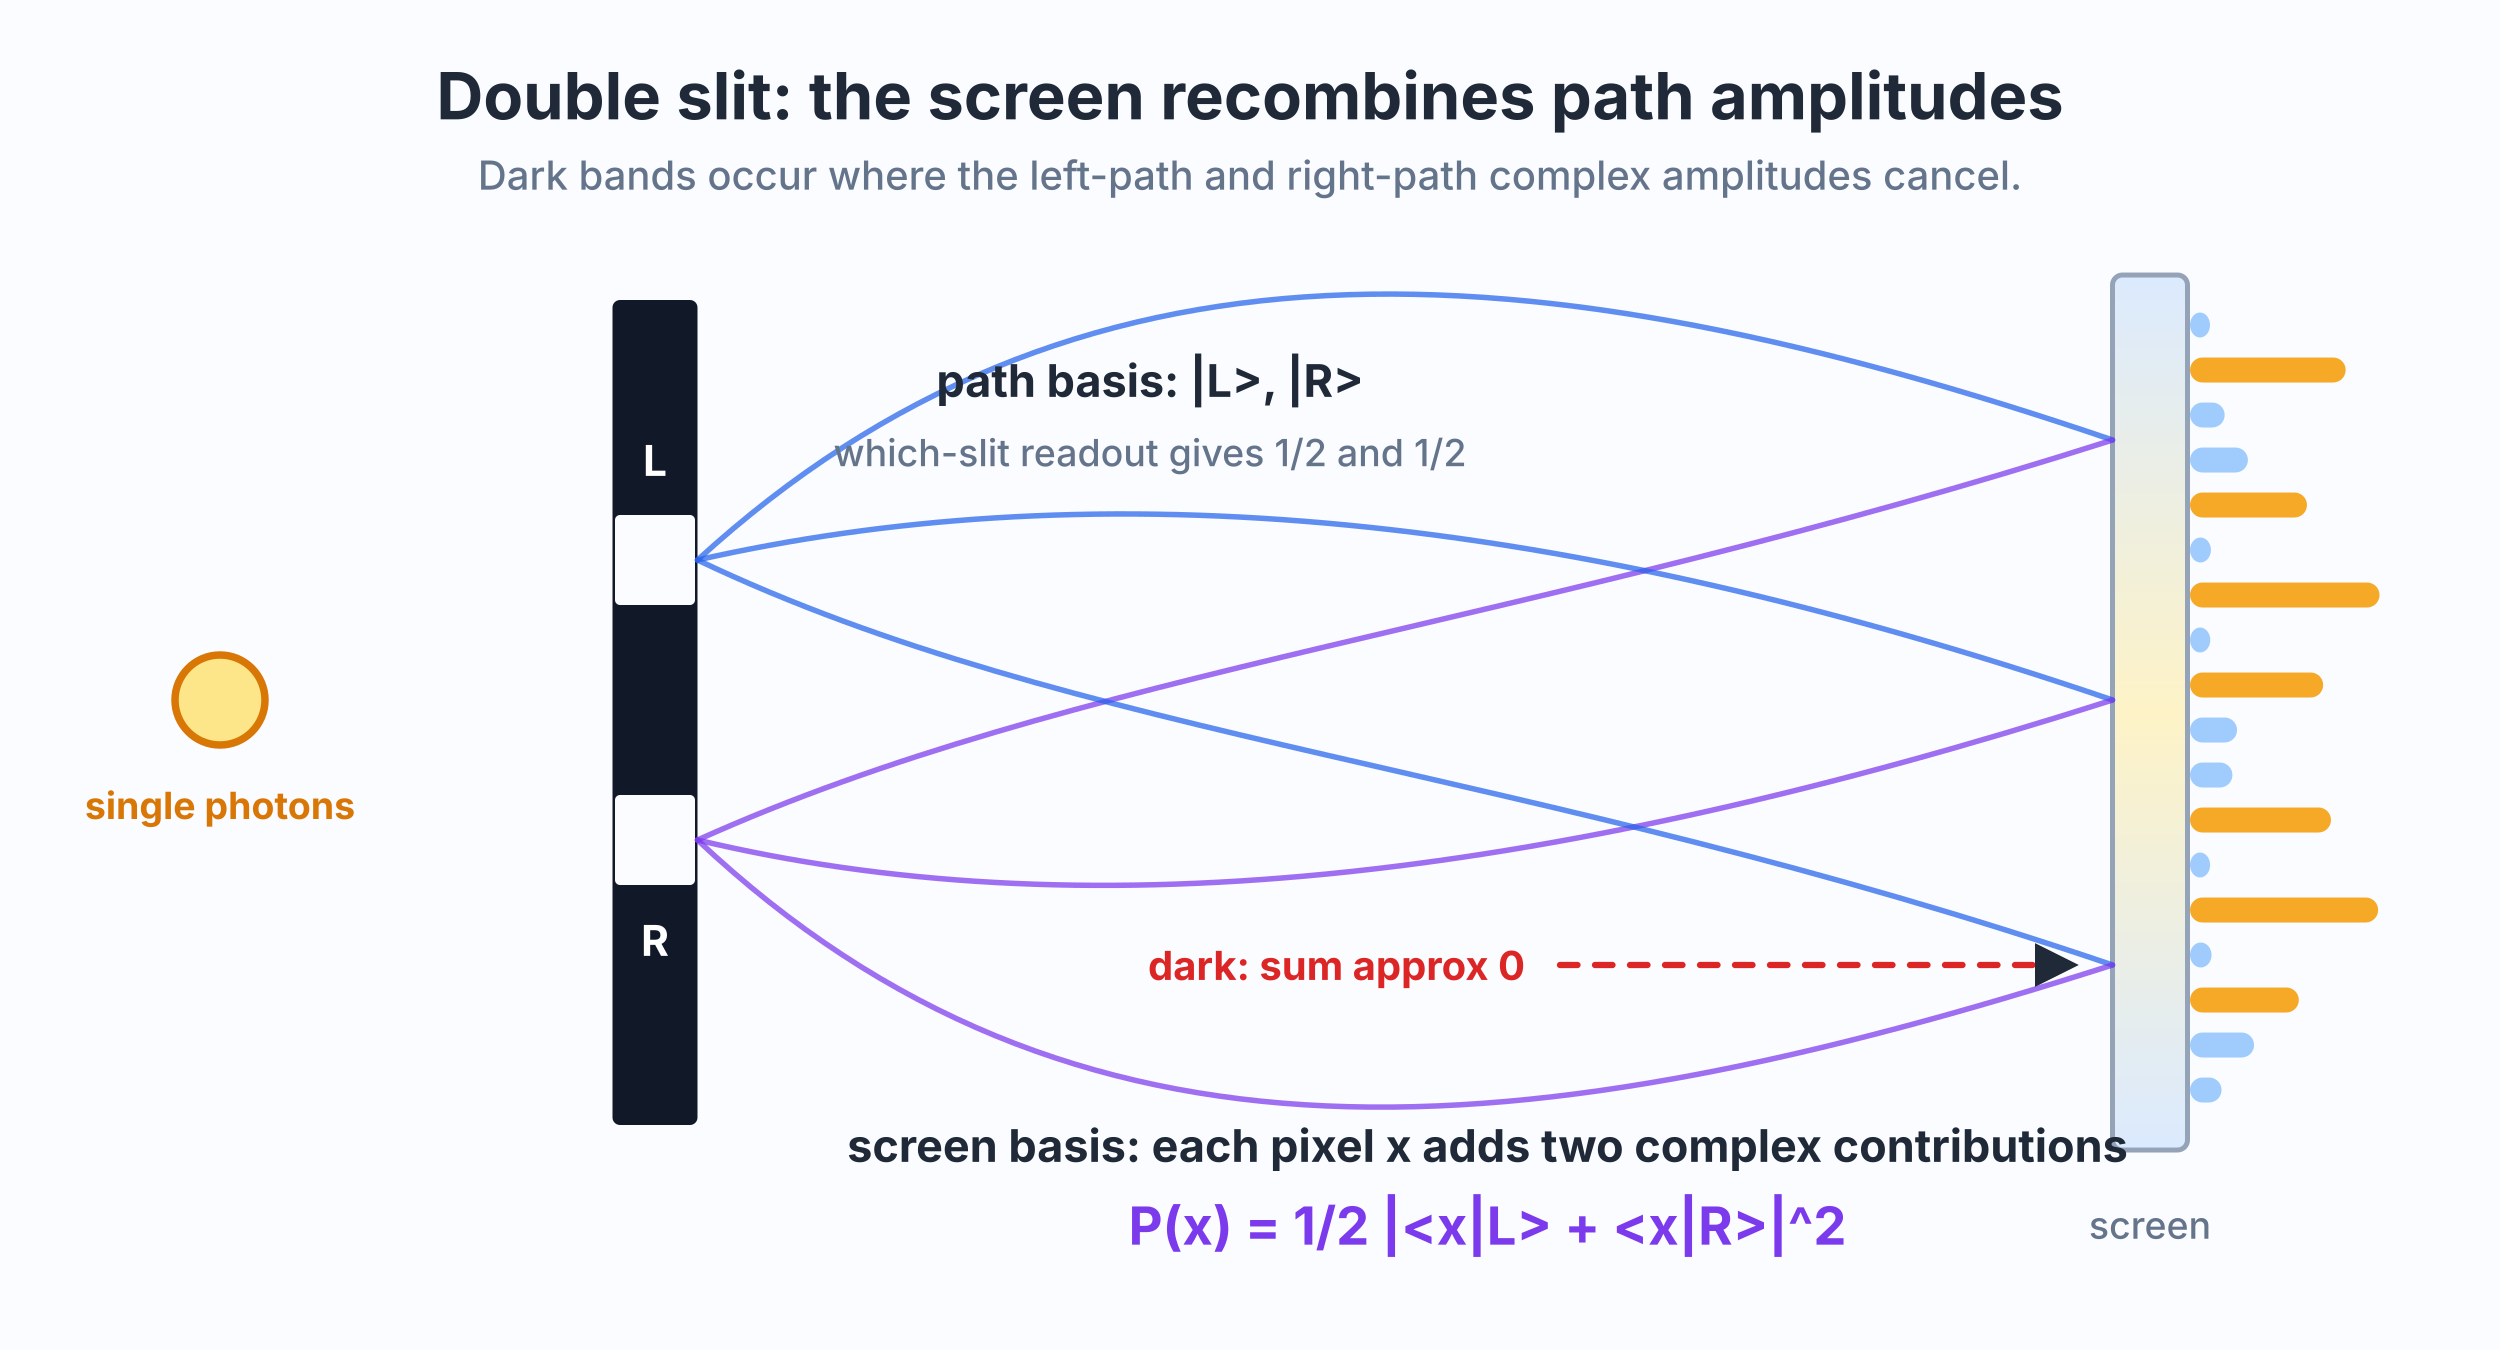
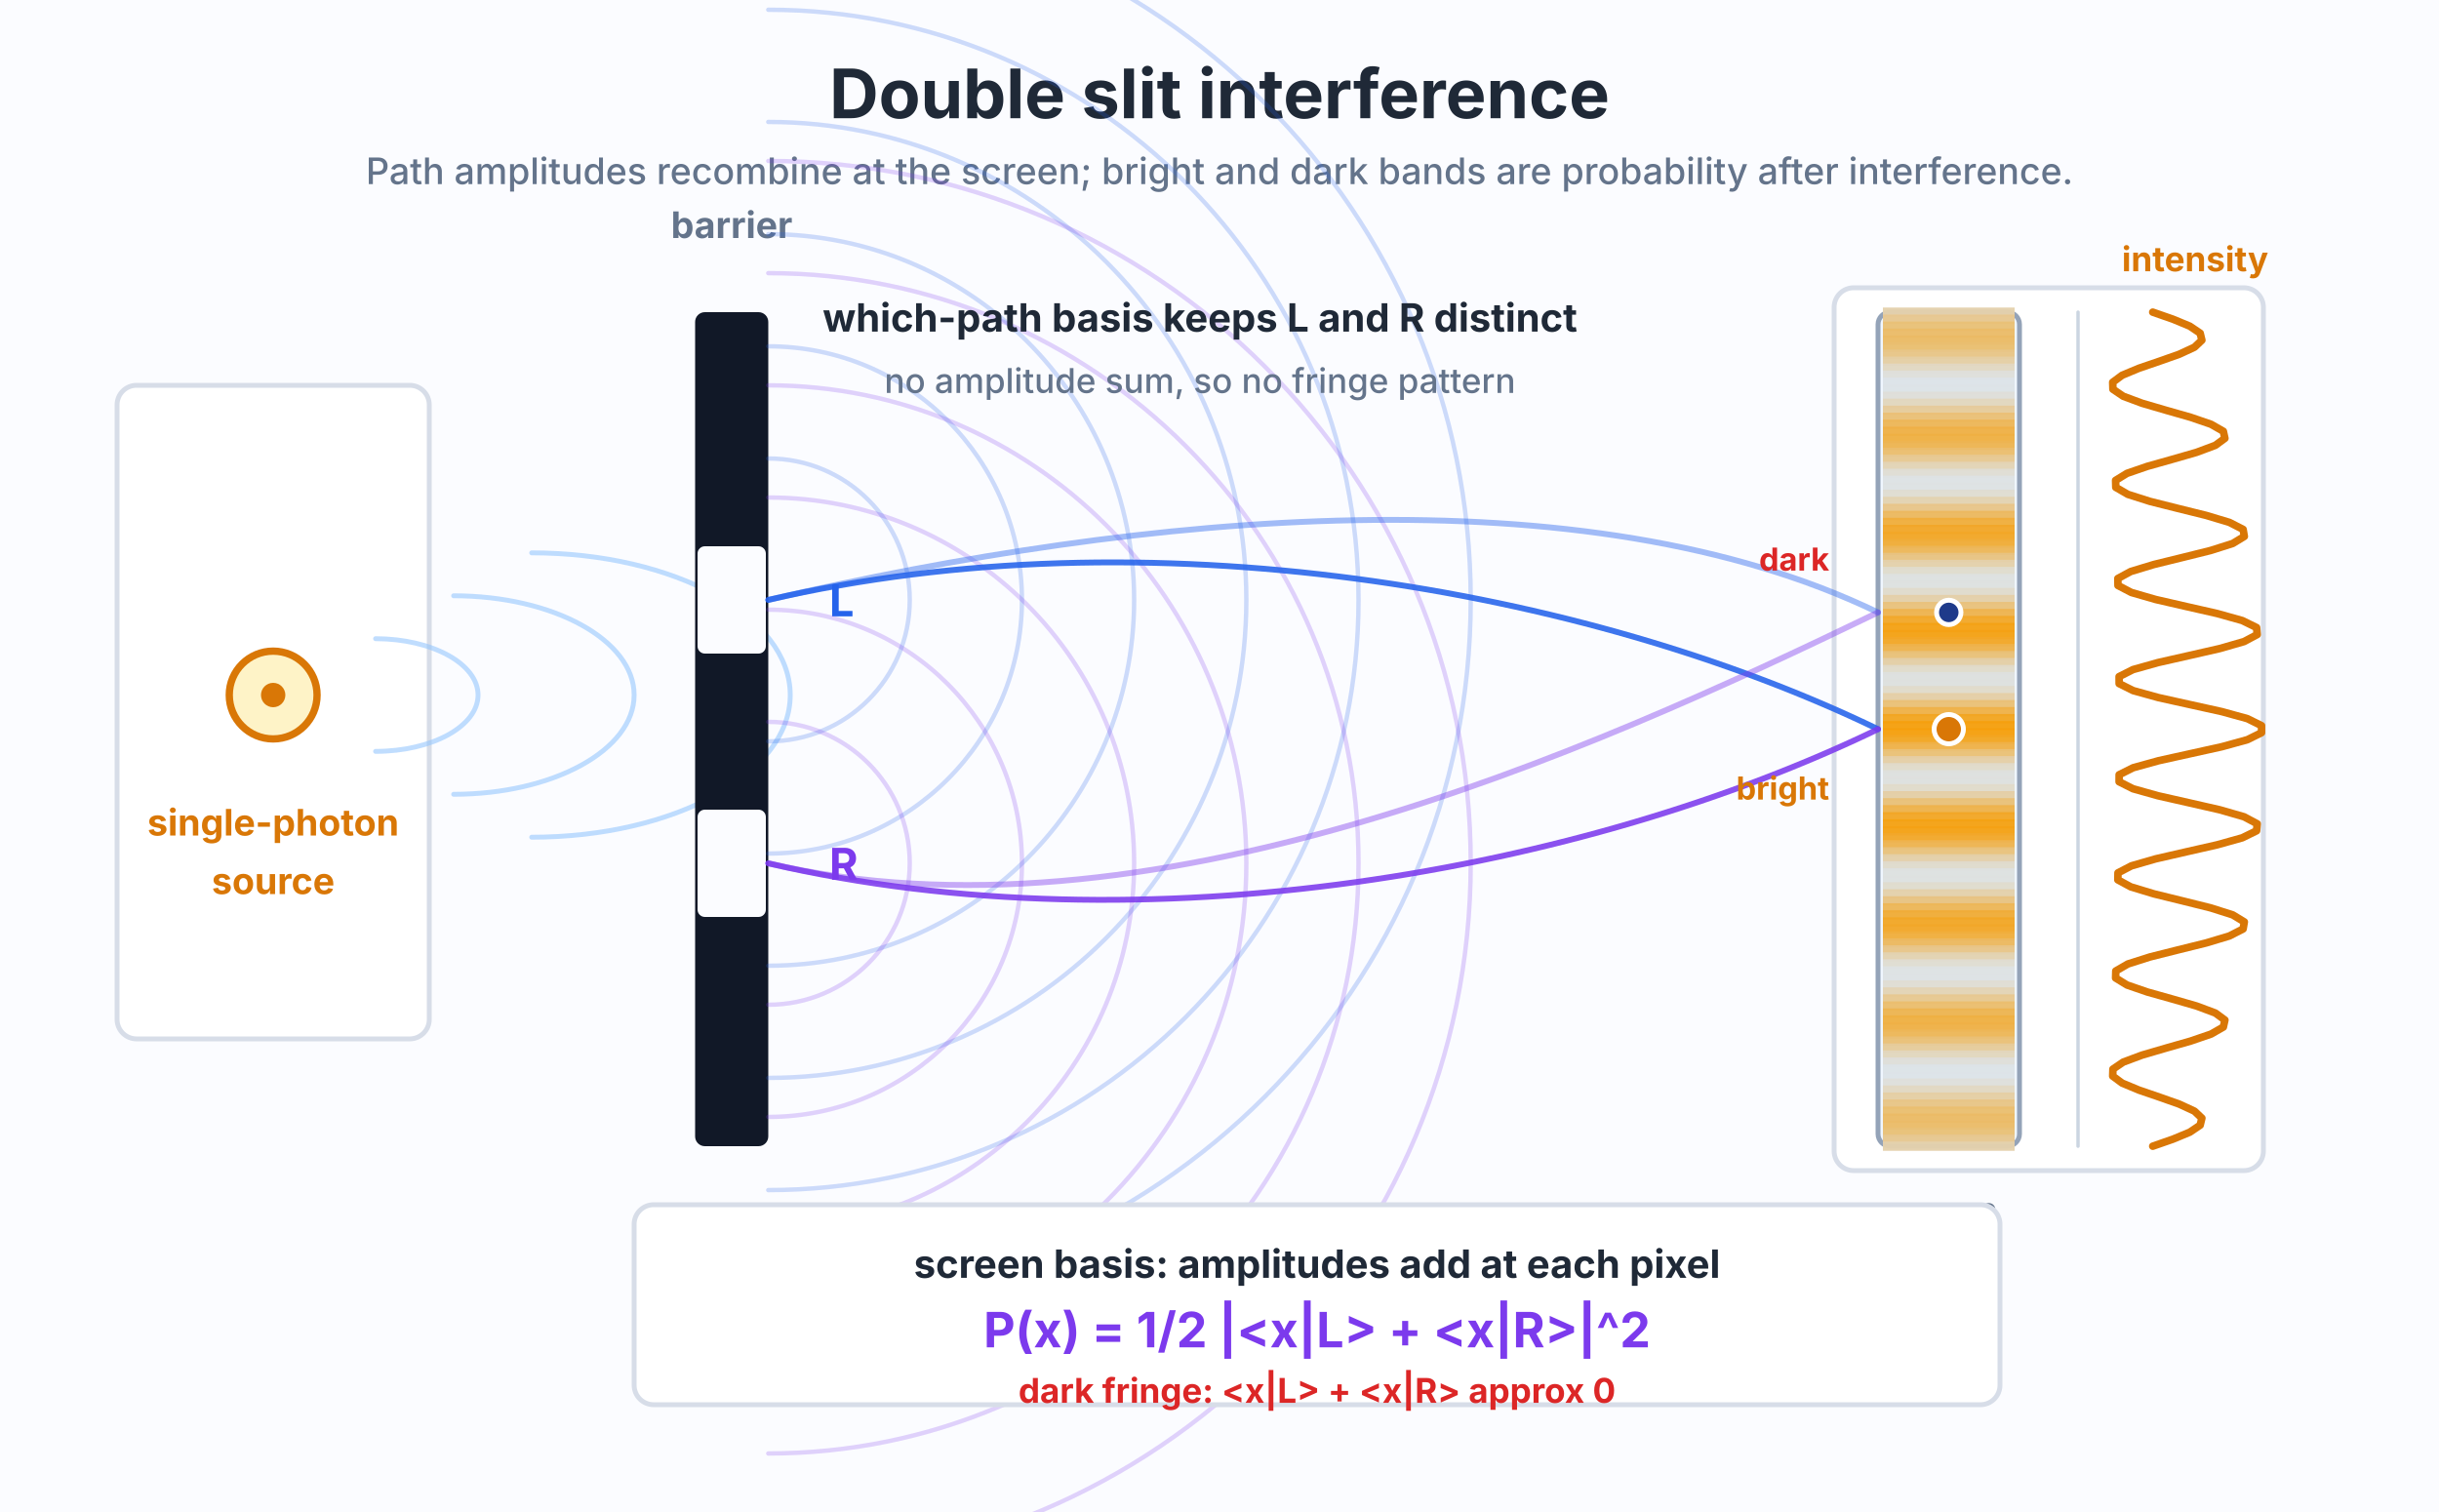
- <svg xmlns="http://www.w3.org/2000/svg" viewBox="0 0 1000 540" width="1000" height="540">
-   <rect x="0" y="0" width="1000" height="540" fill="#fbfcff" stroke="none" stroke-width="2" rx="0" />
+ <svg xmlns="http://www.w3.org/2000/svg" viewBox="0 0 1000 620" width="1000" height="620">
+   <rect x="0" y="0" width="1000" height="620" fill="#fbfcff" stroke="none" stroke-width="2" rx="0" />
  <defs>
    <marker id="arrow" viewBox="0 0 10 10" refX="8" refY="5" markerWidth="7" markerHeight="7" orient="auto-start-reverse">
      <path d="M 0 0 L 10 5 L 0 10 z" fill="#1f2937" />
    </marker>
    <linearGradient id="screenGlow" x1="0" x2="0" y1="0" y2="1">
      <stop offset="0%" stop-color="#dbeafe" />
      <stop offset="50%" stop-color="#fef3c7" />
      <stop offset="100%" stop-color="#dbeafe" />
    </linearGradient>
  </defs>
-   <text x="500" y="38" fill="#1f2937" font-size="26" font-weight="700" font-family="Inter, Arial, sans-serif" text-anchor="middle" dominant-baseline="middle">Double slit: the screen recombines path amplitudes</text>
-   <text x="500" y="70" fill="#64748b" font-size="16" font-weight="500" font-family="Inter, Arial, sans-serif" text-anchor="middle" dominant-baseline="middle">Dark bands occur where the left-path and right-path complex amplitudes cancel.</text>
-   <circle cx="88" cy="280" r="18" fill="#fde68a" stroke="#d97706" stroke-width="3" />
-   <text x="88" y="322" fill="#d97706" font-size="15" font-weight="700" font-family="Inter, Arial, sans-serif" text-anchor="middle" dominant-baseline="middle">single photons</text>
-   <rect x="245" y="120" width="34" height="330" fill="#111827" stroke="none" stroke-width="2" rx="3" />
-   <rect x="246" y="206" width="32" height="36" fill="#fbfcff" stroke="none" stroke-width="2" rx="2" />
-   <rect x="246" y="318" width="32" height="36" fill="#fbfcff" stroke="none" stroke-width="2" rx="2" />
-   <text x="262" y="184" fill="#ffffff" font-size="17" font-weight="700" font-family="Inter, Arial, sans-serif" text-anchor="middle" dominant-baseline="middle">L</text>
-   <text x="262" y="376" fill="#ffffff" font-size="17" font-weight="700" font-family="Inter, Arial, sans-serif" text-anchor="middle" dominant-baseline="middle">R</text>
-   <rect x="845" y="110" width="30" height="350" fill="url(#screenGlow)" stroke="#94a3b8" stroke-width="2" rx="4" />
-   <text x="860" y="490" fill="#64748b" font-size="15" font-weight="500" font-family="Inter, Arial, sans-serif" text-anchor="middle" dominant-baseline="middle">screen</text>
-   <rect x="876" y="125" width="8.005" height="10" fill="#93c5fd" stroke="none" stroke-width="2" rx="5" fill-opacity="0.88" />
-   <rect x="876" y="143" width="62.272" height="10" fill="#f59e0b" stroke="none" stroke-width="2" rx="5" fill-opacity="0.88" />
-   <rect x="876" y="161" width="13.871" height="10" fill="#93c5fd" stroke="none" stroke-width="2" rx="5" fill-opacity="0.88" />
-   <rect x="876" y="179" width="23.168" height="10" fill="#93c5fd" stroke="none" stroke-width="2" rx="5" fill-opacity="0.88" />
-   <rect x="876" y="197" width="46.794" height="10" fill="#f59e0b" stroke="none" stroke-width="2" rx="5" fill-opacity="0.88" />
-   <rect x="876" y="215" width="8.381" height="10" fill="#93c5fd" stroke="none" stroke-width="2" rx="5" fill-opacity="0.88" />
-   <rect x="876" y="233" width="75.814" height="10" fill="#f59e0b" stroke="none" stroke-width="2" rx="5" fill-opacity="0.88" />
-   <rect x="876" y="251" width="8.113" height="10" fill="#93c5fd" stroke="none" stroke-width="2" rx="5" fill-opacity="0.88" />
-   <rect x="876" y="269" width="53.262" height="10" fill="#f59e0b" stroke="none" stroke-width="2" rx="5" fill-opacity="0.88" />
-   <rect x="876" y="287" width="18.829" height="10" fill="#93c5fd" stroke="none" stroke-width="2" rx="5" fill-opacity="0.88" />
-   <rect x="876" y="305" width="16.969" height="10" fill="#93c5fd" stroke="none" stroke-width="2" rx="5" fill-opacity="0.88" />
-   <rect x="876" y="323" width="56.395" height="10" fill="#f59e0b" stroke="none" stroke-width="2" rx="5" fill-opacity="0.88" />
-   <rect x="876" y="341" width="8.051" height="10" fill="#93c5fd" stroke="none" stroke-width="2" rx="5" fill-opacity="0.88" />
-   <rect x="876" y="359" width="75.26" height="10" fill="#f59e0b" stroke="none" stroke-width="2" rx="5" fill-opacity="0.88" />
-   <rect x="876" y="377" width="8.62" height="10" fill="#93c5fd" stroke="none" stroke-width="2" rx="5" fill-opacity="0.88" />
-   <rect x="876" y="395" width="43.533" height="10" fill="#f59e0b" stroke="none" stroke-width="2" rx="5" fill-opacity="0.88" />
-   <rect x="876" y="413" width="25.634" height="10" fill="#93c5fd" stroke="none" stroke-width="2" rx="5" fill-opacity="0.88" />
-   <rect x="876" y="431" width="12.623" height="10" fill="#93c5fd" stroke="none" stroke-width="2" rx="5" fill-opacity="0.88" />
-   <path d="M 279 224 C 430 86, 610 96, 845 176" fill="none" stroke="#2563eb" stroke-width="2.2" stroke-linecap="round" stroke-linejoin="round" stroke-opacity="0.72" />
-   <path d="M 279 336 C 430 268, 610 251, 845 176" fill="none" stroke="#7c3aed" stroke-width="2.2" stroke-linecap="round" stroke-linejoin="round" stroke-opacity="0.72" />
-   <path d="M 279 224 C 430 190, 610 200, 845 280" fill="none" stroke="#2563eb" stroke-width="2.2" stroke-linecap="round" stroke-linejoin="round" stroke-opacity="0.72" />
-   <path d="M 279 336 C 430 372, 610 355, 845 280" fill="none" stroke="#7c3aed" stroke-width="2.2" stroke-linecap="round" stroke-linejoin="round" stroke-opacity="0.72" />
-   <path d="M 279 224 C 430 296, 610 306, 845 386" fill="none" stroke="#2563eb" stroke-width="2.2" stroke-linecap="round" stroke-linejoin="round" stroke-opacity="0.72" />
-   <path d="M 279 336 C 430 478, 610 461, 845 386" fill="none" stroke="#7c3aed" stroke-width="2.2" stroke-linecap="round" stroke-linejoin="round" stroke-opacity="0.72" />
-   <text x="460" y="152" fill="#1f2937" font-size="18" font-weight="700" font-family="Inter, Arial, sans-serif" text-anchor="middle" dominant-baseline="middle">path basis: |L&gt;, |R&gt;</text>
-   <text x="460" y="181" fill="#64748b" font-size="15" font-weight="500" font-family="Inter, Arial, sans-serif" text-anchor="middle" dominant-baseline="middle">which-slit readout gives 1/2 and 1/2</text>
-   <text x="595" y="458" fill="#1f2937" font-size="18" font-weight="700" font-family="Inter, Arial, sans-serif" text-anchor="middle" dominant-baseline="middle">screen basis: each pixel x adds two complex contributions</text>
-   <text x="595" y="490" fill="#7c3aed" font-size="21" font-weight="700" font-family="Inter, Arial, sans-serif" text-anchor="middle" dominant-baseline="middle">P(x) = 1/2 |&lt;x|L&gt; + &lt;x|R&gt;|^2</text>
-   <line x1="624" y1="386" x2="828" y2="386" stroke="#dc2626" stroke-width="2.5" stroke-dasharray="7 7" stroke-linecap="round" marker-end="url(#arrow)" />
-   <text x="610" y="386" fill="#dc2626" font-size="16" font-weight="700" font-family="Inter, Arial, sans-serif" text-anchor="end" dominant-baseline="middle">dark: sum approx 0</text>
+   <text x="500" y="38" fill="#1f2937" font-size="28" font-weight="700" font-family="Inter, Arial, sans-serif" text-anchor="middle" dominant-baseline="middle">Double slit interference</text>
+   <text x="500" y="70" fill="#64748b" font-size="15" font-weight="500" font-family="Inter, Arial, sans-serif" text-anchor="middle" dominant-baseline="middle">Path amplitudes recombine at the screen; bright and dark bands are probability after interference.</text>
+   <rect x="48" y="158" width="128" height="268" fill="#ffffff" stroke="#d7dde8" stroke-width="2" rx="8" />
+   <circle cx="112" cy="285" r="18" fill="#fef3c7" stroke="#d97706" stroke-width="3" />
+   <circle cx="112" cy="285" r="5" fill="#d97706" stroke="none" stroke-width="2" />
+   <text x="112" y="337" fill="#d97706" font-size="15" font-weight="700" font-family="Inter, Arial, sans-serif" text-anchor="middle" dominant-baseline="middle">single-photon</text>
+   <text x="112" y="361" fill="#d97706" font-size="15" font-weight="700" font-family="Inter, Arial, sans-serif" text-anchor="middle" dominant-baseline="middle">source</text>
+   <path d="M 154 261.9 A 42 23.1 0 0 1 154 308.1" fill="none" stroke="#93c5fd" stroke-width="2" stroke-linecap="round" stroke-linejoin="round" stroke-opacity="0.58" />
+   <path d="M 186 244.3 A 74 40.7 0 0 1 186 325.7" fill="none" stroke="#93c5fd" stroke-width="2" stroke-linecap="round" stroke-linejoin="round" stroke-opacity="0.58" />
+   <path d="M 218 226.7 A 106 58.3 0 0 1 218 343.3" fill="none" stroke="#93c5fd" stroke-width="2" stroke-linecap="round" stroke-linejoin="round" stroke-opacity="0.58" />
+   <rect x="285" y="128" width="30" height="342" fill="#111827" stroke="none" stroke-width="2" rx="4" />
+   <rect x="286" y="224" width="28" height="44" fill="#fbfcff" stroke="none" stroke-width="2" rx="3" />
+   <rect x="286" y="332" width="28" height="44" fill="#fbfcff" stroke="none" stroke-width="2" rx="3" />
+   <text x="300" y="92" fill="#64748b" font-size="15" font-weight="700" font-family="Inter, Arial, sans-serif" text-anchor="middle" dominant-baseline="middle">barrier</text>
+   <text x="340" y="246" fill="#2563eb" font-size="18" font-weight="700" font-family="Inter, Arial, sans-serif" text-anchor="start" dominant-baseline="middle">L</text>
+   <text x="340" y="354" fill="#7c3aed" font-size="18" font-weight="700" font-family="Inter, Arial, sans-serif" text-anchor="start" dominant-baseline="middle">R</text>
+   <path d="M 315 188 A 58 58 0 0 1 315 304" fill="none" stroke="#2563eb" stroke-width="1.8" stroke-linecap="round" stroke-linejoin="round" stroke-opacity="0.22" />
+   <path d="M 315 142 A 104 104 0 0 1 315 350" fill="none" stroke="#2563eb" stroke-width="1.8" stroke-linecap="round" stroke-linejoin="round" stroke-opacity="0.22" />
+   <path d="M 315 96 A 150 150 0 0 1 315 396" fill="none" stroke="#2563eb" stroke-width="1.8" stroke-linecap="round" stroke-linejoin="round" stroke-opacity="0.22" />
+   <path d="M 315 50 A 196 196 0 0 1 315 442" fill="none" stroke="#2563eb" stroke-width="1.8" stroke-linecap="round" stroke-linejoin="round" stroke-opacity="0.22" />
+   <path d="M 315 4 A 242 242 0 0 1 315 488" fill="none" stroke="#2563eb" stroke-width="1.8" stroke-linecap="round" stroke-linejoin="round" stroke-opacity="0.22" />
+   <path d="M 315 -42 A 288 288 0 0 1 315 534" fill="none" stroke="#2563eb" stroke-width="1.8" stroke-linecap="round" stroke-linejoin="round" stroke-opacity="0.22" />
+   <path d="M 315 296 A 58 58 0 0 1 315 412" fill="none" stroke="#7c3aed" stroke-width="1.8" stroke-linecap="round" stroke-linejoin="round" stroke-opacity="0.22" />
+   <path d="M 315 250 A 104 104 0 0 1 315 458" fill="none" stroke="#7c3aed" stroke-width="1.8" stroke-linecap="round" stroke-linejoin="round" stroke-opacity="0.22" />
+   <path d="M 315 204 A 150 150 0 0 1 315 504" fill="none" stroke="#7c3aed" stroke-width="1.8" stroke-linecap="round" stroke-linejoin="round" stroke-opacity="0.22" />
+   <path d="M 315 158 A 196 196 0 0 1 315 550" fill="none" stroke="#7c3aed" stroke-width="1.8" stroke-linecap="round" stroke-linejoin="round" stroke-opacity="0.22" />
+   <path d="M 315 112 A 242 242 0 0 1 315 596" fill="none" stroke="#7c3aed" stroke-width="1.8" stroke-linecap="round" stroke-linejoin="round" stroke-opacity="0.22" />
+   <path d="M 315 66 A 288 288 0 0 1 315 642" fill="none" stroke="#7c3aed" stroke-width="1.8" stroke-linecap="round" stroke-linejoin="round" stroke-opacity="0.22" />
+   <rect x="752" y="118" width="176" height="362" fill="#ffffff" stroke="#d7dde8" stroke-width="2" rx="8" />
+   <rect x="770" y="128" width="58" height="342" fill="#eff6ff" stroke="#94a3b8" stroke-width="2" rx="5" />
+   <rect x="772" y="126.1" width="54" height="3.8" fill="#e4d1ad" stroke="none" stroke-width="2" rx="0" fill-opacity="0.96" />
+   <rect x="772" y="128.974" width="54" height="3.8" fill="#e7c790" stroke="none" stroke-width="2" rx="0" fill-opacity="0.96" />
+   <rect x="772" y="131.848" width="54" height="3.8" fill="#e9c077" stroke="none" stroke-width="2" rx="0" fill-opacity="0.96" />
+   <rect x="772" y="134.722" width="54" height="3.8" fill="#ebbb68" stroke="none" stroke-width="2" rx="0" fill-opacity="0.96" />
+   <rect x="772" y="137.596" width="54" height="3.8" fill="#ebba65" stroke="none" stroke-width="2" rx="0" fill-opacity="0.96" />
+   <rect x="772" y="140.47" width="54" height="3.8" fill="#eabe70" stroke="none" stroke-width="2" rx="0" fill-opacity="0.96" />
+   <rect x="772" y="143.344" width="54" height="3.8" fill="#e8c586" stroke="none" stroke-width="2" rx="0" fill-opacity="0.96" />
+   <rect x="772" y="146.218" width="54" height="3.8" fill="#e5cea3" stroke="none" stroke-width="2" rx="0" fill-opacity="0.96" />
+   <rect x="772" y="149.092" width="54" height="3.8" fill="#e2d7c1" stroke="none" stroke-width="2" rx="0" fill-opacity="0.96" />
+   <rect x="772" y="151.966" width="54" height="3.8" fill="#dfdfda" stroke="none" stroke-width="2" rx="0" fill-opacity="0.96" />
+   <rect x="772" y="154.839" width="54" height="3.8" fill="#dde3e8" stroke="none" stroke-width="2" rx="0" fill-opacity="0.96" />
+   <rect x="772" y="157.713" width="54" height="3.8" fill="#dde3e7" stroke="none" stroke-width="2" rx="0" fill-opacity="0.96" />
+   <rect x="772" y="160.587" width="54" height="3.8" fill="#dfded8" stroke="none" stroke-width="2" rx="0" fill-opacity="0.96" />
+   <rect x="772" y="163.461" width="54" height="3.8" fill="#e2d6bd" stroke="none" stroke-width="2" rx="0" fill-opacity="0.96" />
+   <rect x="772" y="166.335" width="54" height="3.8" fill="#e6cb9a" stroke="none" stroke-width="2" rx="0" fill-opacity="0.96" />
+   <rect x="772" y="169.209" width="54" height="3.8" fill="#eabf76" stroke="none" stroke-width="2" rx="0" fill-opacity="0.96" />
+   <rect x="772" y="172.083" width="54" height="3.8" fill="#edb658" stroke="none" stroke-width="2" rx="0" fill-opacity="0.96" />
+   <rect x="772" y="174.957" width="54" height="3.8" fill="#efb046" stroke="none" stroke-width="2" rx="0" fill-opacity="0.96" />
+   <rect x="772" y="177.831" width="54" height="3.8" fill="#efb043" stroke="none" stroke-width="2" rx="0" fill-opacity="0.96" />
+   <rect x="772" y="180.705" width="54" height="3.8" fill="#edb451" stroke="none" stroke-width="2" rx="0" fill-opacity="0.96" />
+   <rect x="772" y="183.579" width="54" height="3.8" fill="#ebbd6d" stroke="none" stroke-width="2" rx="0" fill-opacity="0.96" />
+   <rect x="772" y="186.453" width="54" height="3.8" fill="#e7c891" stroke="none" stroke-width="2" rx="0" fill-opacity="0.96" />
+   <rect x="772" y="189.327" width="54" height="3.8" fill="#e3d3b5" stroke="none" stroke-width="2" rx="0" fill-opacity="0.96" />
+   <rect x="772" y="192.201" width="54" height="3.8" fill="#e0ddd3" stroke="none" stroke-width="2" rx="0" fill-opacity="0.96" />
+   <rect x="772" y="195.075" width="54" height="3.8" fill="#dee2e4" stroke="none" stroke-width="2" rx="0" fill-opacity="0.96" />
+   <rect x="772" y="197.949" width="54" height="3.8" fill="#dee2e3" stroke="none" stroke-width="2" rx="0" fill-opacity="0.96" />
+   <rect x="772" y="200.823" width="54" height="3.8" fill="#e0dcd1" stroke="none" stroke-width="2" rx="0" fill-opacity="0.96" />
+   <rect x="772" y="203.697" width="54" height="3.8" fill="#e3d2b1" stroke="none" stroke-width="2" rx="0" fill-opacity="0.96" />
+   <rect x="772" y="206.571" width="54" height="3.8" fill="#e8c588" stroke="none" stroke-width="2" rx="0" fill-opacity="0.96" />
+   <rect x="772" y="209.445" width="54" height="3.8" fill="#ecb85f" stroke="none" stroke-width="2" rx="0" fill-opacity="0.96" />
+   <rect x="772" y="212.318" width="54" height="3.8" fill="#f0ae3d" stroke="none" stroke-width="2" rx="0" fill-opacity="0.96" />
+   <rect x="772" y="215.192" width="54" height="3.8" fill="#f2a729" stroke="none" stroke-width="2" rx="0" fill-opacity="0.96" />
+   <rect x="772" y="218.066" width="54" height="3.8" fill="#f2a727" stroke="none" stroke-width="2" rx="0" fill-opacity="0.96" />
+   <rect x="772" y="220.94" width="54" height="3.8" fill="#f0ac38" stroke="none" stroke-width="2" rx="0" fill-opacity="0.96" />
+   <rect x="772" y="223.814" width="54" height="3.8" fill="#edb658" stroke="none" stroke-width="2" rx="0" fill-opacity="0.96" />
+   <rect x="772" y="226.688" width="54" height="3.8" fill="#e8c381" stroke="none" stroke-width="2" rx="0" fill-opacity="0.96" />
+   <rect x="772" y="229.562" width="54" height="3.8" fill="#e4d0ab" stroke="none" stroke-width="2" rx="0" fill-opacity="0.96" />
+   <rect x="772" y="232.436" width="54" height="3.8" fill="#e0dbcd" stroke="none" stroke-width="2" rx="0" fill-opacity="0.96" />
+   <rect x="772" y="235.31" width="54" height="3.8" fill="#dee1e0" stroke="none" stroke-width="2" rx="0" fill-opacity="0.96" />
+   <rect x="772" y="238.184" width="54" height="3.8" fill="#dee1e0" stroke="none" stroke-width="2" rx="0" fill-opacity="0.96" />
+   <rect x="772" y="241.058" width="54" height="3.8" fill="#e0dacc" stroke="none" stroke-width="2" rx="0" fill-opacity="0.96" />
+   <rect x="772" y="243.932" width="54" height="3.8" fill="#e4cfa9" stroke="none" stroke-width="2" rx="0" fill-opacity="0.96" />
+   <rect x="772" y="246.806" width="54" height="3.8" fill="#e9c17c" stroke="none" stroke-width="2" rx="0" fill-opacity="0.96" />
+   <rect x="772" y="249.68" width="54" height="3.8" fill="#eeb34f" stroke="none" stroke-width="2" rx="0" fill-opacity="0.96" />
+   <rect x="772" y="252.554" width="54" height="3.8" fill="#f2a82a" stroke="none" stroke-width="2" rx="0" fill-opacity="0.96" />
+   <rect x="772" y="255.428" width="54" height="3.8" fill="#f4a115" stroke="none" stroke-width="2" rx="0" fill-opacity="0.96" />
+   <rect x="772" y="258.302" width="54" height="3.8" fill="#f4a114" stroke="none" stroke-width="2" rx="0" fill-opacity="0.96" />
+   <rect x="772" y="261.176" width="54" height="3.8" fill="#f2a727" stroke="none" stroke-width="2" rx="0" fill-opacity="0.96" />
+   <rect x="772" y="264.05" width="54" height="3.8" fill="#eeb24b" stroke="none" stroke-width="2" rx="0" fill-opacity="0.96" />
+   <rect x="772" y="266.924" width="54" height="3.8" fill="#e9c078" stroke="none" stroke-width="2" rx="0" fill-opacity="0.96" />
+   <rect x="772" y="269.797" width="54" height="3.8" fill="#e4cea5" stroke="none" stroke-width="2" rx="0" fill-opacity="0.96" />
+   <rect x="772" y="272.671" width="54" height="3.8" fill="#e1daca" stroke="none" stroke-width="2" rx="0" fill-opacity="0.96" />
+   <rect x="772" y="275.545" width="54" height="3.8" fill="#dee0de" stroke="none" stroke-width="2" rx="0" fill-opacity="0.96" />
+   <rect x="772" y="278.419" width="54" height="3.8" fill="#dee0de" stroke="none" stroke-width="2" rx="0" fill-opacity="0.96" />
+   <rect x="772" y="281.293" width="54" height="3.8" fill="#e1daca" stroke="none" stroke-width="2" rx="0" fill-opacity="0.96" />
+   <rect x="772" y="284.167" width="54" height="3.8" fill="#e5cea5" stroke="none" stroke-width="2" rx="0" fill-opacity="0.96" />
+   <rect x="772" y="287.041" width="54" height="3.8" fill="#eac076" stroke="none" stroke-width="2" rx="0" fill-opacity="0.96" />
+   <rect x="772" y="289.915" width="54" height="3.8" fill="#efb148" stroke="none" stroke-width="2" rx="0" fill-opacity="0.96" />
+   <rect x="772" y="292.789" width="54" height="3.8" fill="#f2a522" stroke="none" stroke-width="2" rx="0" fill-opacity="0.96" />
+   <rect x="772" y="295.663" width="54" height="3.8" fill="#f59f0e" stroke="none" stroke-width="2" rx="0" fill-opacity="0.96" />
+   <rect x="772" y="298.537" width="54" height="3.8" fill="#f59f0e" stroke="none" stroke-width="2" rx="0" fill-opacity="0.96" />
+   <rect x="772" y="301.411" width="54" height="3.8" fill="#f2a522" stroke="none" stroke-width="2" rx="0" fill-opacity="0.96" />
+   <rect x="772" y="304.285" width="54" height="3.8" fill="#efb148" stroke="none" stroke-width="2" rx="0" fill-opacity="0.96" />
+   <rect x="772" y="307.159" width="54" height="3.8" fill="#eac076" stroke="none" stroke-width="2" rx="0" fill-opacity="0.96" />
+   <rect x="772" y="310.033" width="54" height="3.8" fill="#e5cea5" stroke="none" stroke-width="2" rx="0" fill-opacity="0.96" />
+   <rect x="772" y="312.907" width="54" height="3.8" fill="#e1daca" stroke="none" stroke-width="2" rx="0" fill-opacity="0.96" />
+   <rect x="772" y="315.781" width="54" height="3.8" fill="#dee0de" stroke="none" stroke-width="2" rx="0" fill-opacity="0.96" />
+   <rect x="772" y="318.655" width="54" height="3.8" fill="#dee0de" stroke="none" stroke-width="2" rx="0" fill-opacity="0.96" />
+   <rect x="772" y="321.529" width="54" height="3.8" fill="#e1daca" stroke="none" stroke-width="2" rx="0" fill-opacity="0.96" />
+   <rect x="772" y="324.403" width="54" height="3.8" fill="#e4cea5" stroke="none" stroke-width="2" rx="0" fill-opacity="0.96" />
+   <rect x="772" y="327.276" width="54" height="3.8" fill="#e9c078" stroke="none" stroke-width="2" rx="0" fill-opacity="0.96" />
+   <rect x="772" y="330.15" width="54" height="3.8" fill="#eeb24b" stroke="none" stroke-width="2" rx="0" fill-opacity="0.96" />
+   <rect x="772" y="333.024" width="54" height="3.8" fill="#f2a727" stroke="none" stroke-width="2" rx="0" fill-opacity="0.96" />
+   <rect x="772" y="335.898" width="54" height="3.8" fill="#f4a114" stroke="none" stroke-width="2" rx="0" fill-opacity="0.96" />
+   <rect x="772" y="338.772" width="54" height="3.8" fill="#f4a115" stroke="none" stroke-width="2" rx="0" fill-opacity="0.96" />
+   <rect x="772" y="341.646" width="54" height="3.8" fill="#f2a82a" stroke="none" stroke-width="2" rx="0" fill-opacity="0.96" />
+   <rect x="772" y="344.52" width="54" height="3.8" fill="#eeb34f" stroke="none" stroke-width="2" rx="0" fill-opacity="0.96" />
+   <rect x="772" y="347.394" width="54" height="3.8" fill="#e9c17c" stroke="none" stroke-width="2" rx="0" fill-opacity="0.96" />
+   <rect x="772" y="350.268" width="54" height="3.8" fill="#e4cfa9" stroke="none" stroke-width="2" rx="0" fill-opacity="0.96" />
+   <rect x="772" y="353.142" width="54" height="3.8" fill="#e0dacc" stroke="none" stroke-width="2" rx="0" fill-opacity="0.96" />
+   <rect x="772" y="356.016" width="54" height="3.8" fill="#dee1e0" stroke="none" stroke-width="2" rx="0" fill-opacity="0.96" />
+   <rect x="772" y="358.89" width="54" height="3.8" fill="#dee1e0" stroke="none" stroke-width="2" rx="0" fill-opacity="0.96" />
+   <rect x="772" y="361.764" width="54" height="3.8" fill="#e0dbcd" stroke="none" stroke-width="2" rx="0" fill-opacity="0.96" />
+   <rect x="772" y="364.638" width="54" height="3.8" fill="#e4d0ab" stroke="none" stroke-width="2" rx="0" fill-opacity="0.96" />
+   <rect x="772" y="367.512" width="54" height="3.8" fill="#e8c381" stroke="none" stroke-width="2" rx="0" fill-opacity="0.96" />
+   <rect x="772" y="370.386" width="54" height="3.8" fill="#edb658" stroke="none" stroke-width="2" rx="0" fill-opacity="0.96" />
+   <rect x="772" y="373.26" width="54" height="3.8" fill="#f0ac38" stroke="none" stroke-width="2" rx="0" fill-opacity="0.96" />
+   <rect x="772" y="376.134" width="54" height="3.8" fill="#f2a727" stroke="none" stroke-width="2" rx="0" fill-opacity="0.96" />
+   <rect x="772" y="379.008" width="54" height="3.8" fill="#f2a729" stroke="none" stroke-width="2" rx="0" fill-opacity="0.96" />
+   <rect x="772" y="381.882" width="54" height="3.8" fill="#f0ae3d" stroke="none" stroke-width="2" rx="0" fill-opacity="0.96" />
+   <rect x="772" y="384.755" width="54" height="3.8" fill="#ecb85f" stroke="none" stroke-width="2" rx="0" fill-opacity="0.96" />
+   <rect x="772" y="387.629" width="54" height="3.8" fill="#e8c588" stroke="none" stroke-width="2" rx="0" fill-opacity="0.96" />
+   <rect x="772" y="390.503" width="54" height="3.8" fill="#e3d2b1" stroke="none" stroke-width="2" rx="0" fill-opacity="0.96" />
+   <rect x="772" y="393.377" width="54" height="3.8" fill="#e0dcd1" stroke="none" stroke-width="2" rx="0" fill-opacity="0.96" />
+   <rect x="772" y="396.251" width="54" height="3.8" fill="#dee2e3" stroke="none" stroke-width="2" rx="0" fill-opacity="0.96" />
+   <rect x="772" y="399.125" width="54" height="3.8" fill="#dee2e4" stroke="none" stroke-width="2" rx="0" fill-opacity="0.96" />
+   <rect x="772" y="401.999" width="54" height="3.8" fill="#e0ddd3" stroke="none" stroke-width="2" rx="0" fill-opacity="0.96" />
+   <rect x="772" y="404.873" width="54" height="3.8" fill="#e3d3b5" stroke="none" stroke-width="2" rx="0" fill-opacity="0.96" />
+   <rect x="772" y="407.747" width="54" height="3.8" fill="#e7c891" stroke="none" stroke-width="2" rx="0" fill-opacity="0.96" />
+   <rect x="772" y="410.621" width="54" height="3.8" fill="#ebbd6d" stroke="none" stroke-width="2" rx="0" fill-opacity="0.96" />
+   <rect x="772" y="413.495" width="54" height="3.8" fill="#edb451" stroke="none" stroke-width="2" rx="0" fill-opacity="0.96" />
+   <rect x="772" y="416.369" width="54" height="3.8" fill="#efb043" stroke="none" stroke-width="2" rx="0" fill-opacity="0.96" />
+   <rect x="772" y="419.243" width="54" height="3.8" fill="#efb046" stroke="none" stroke-width="2" rx="0" fill-opacity="0.96" />
+   <rect x="772" y="422.117" width="54" height="3.8" fill="#edb658" stroke="none" stroke-width="2" rx="0" fill-opacity="0.96" />
+   <rect x="772" y="424.991" width="54" height="3.8" fill="#eabf76" stroke="none" stroke-width="2" rx="0" fill-opacity="0.96" />
+   <rect x="772" y="427.865" width="54" height="3.8" fill="#e6cb9a" stroke="none" stroke-width="2" rx="0" fill-opacity="0.96" />
+   <rect x="772" y="430.739" width="54" height="3.8" fill="#e2d6bd" stroke="none" stroke-width="2" rx="0" fill-opacity="0.96" />
+   <rect x="772" y="433.613" width="54" height="3.8" fill="#dfded8" stroke="none" stroke-width="2" rx="0" fill-opacity="0.96" />
+   <rect x="772" y="436.487" width="54" height="3.8" fill="#dde3e7" stroke="none" stroke-width="2" rx="0" fill-opacity="0.96" />
+   <rect x="772" y="439.361" width="54" height="3.8" fill="#dde3e8" stroke="none" stroke-width="2" rx="0" fill-opacity="0.96" />
+   <rect x="772" y="442.234" width="54" height="3.8" fill="#dfdfda" stroke="none" stroke-width="2" rx="0" fill-opacity="0.96" />
+   <rect x="772" y="445.108" width="54" height="3.8" fill="#e2d7c1" stroke="none" stroke-width="2" rx="0" fill-opacity="0.96" />
+   <rect x="772" y="447.982" width="54" height="3.8" fill="#e5cea3" stroke="none" stroke-width="2" rx="0" fill-opacity="0.96" />
+   <rect x="772" y="450.856" width="54" height="3.8" fill="#e8c586" stroke="none" stroke-width="2" rx="0" fill-opacity="0.96" />
+   <rect x="772" y="453.73" width="54" height="3.8" fill="#eabe70" stroke="none" stroke-width="2" rx="0" fill-opacity="0.96" />
+   <rect x="772" y="456.604" width="54" height="3.8" fill="#ebba65" stroke="none" stroke-width="2" rx="0" fill-opacity="0.96" />
+   <rect x="772" y="459.478" width="54" height="3.8" fill="#ebbb68" stroke="none" stroke-width="2" rx="0" fill-opacity="0.96" />
+   <rect x="772" y="462.352" width="54" height="3.8" fill="#e9c077" stroke="none" stroke-width="2" rx="0" fill-opacity="0.96" />
+   <rect x="772" y="465.226" width="54" height="3.8" fill="#e7c790" stroke="none" stroke-width="2" rx="0" fill-opacity="0.96" />
+   <rect x="772" y="468.1" width="54" height="3.8" fill="#e4d1ad" stroke="none" stroke-width="2" rx="0" fill-opacity="0.96" />
+   <line x1="852" y1="128" x2="852" y2="470" stroke="#cbd5e1" stroke-width="1.4" stroke-linecap="round" />
+   <polyline points="882.639,128 890.888,130.874 897.825,133.748 902.078,136.622 902.776,139.496 899.738,142.37 893.536,145.244 885.402,148.118 877,150.992 870.099,153.866 866.217,156.739 866.307,159.613 870.544,162.487 878.269,165.361 888.095,168.235 898.175,171.109 906.556,173.983 911.579,176.857 912.219,179.731 908.311,182.605 900.604,185.479 890.63,188.353 880.414,191.227 872.077,194.101 867.404,196.975 867.481,199.849 872.456,202.723 881.491,205.597 892.916,208.471 904.541,211.345 914.096,214.218 919.687,217.092 920.18,219.966 915.448,222.84 906.411,225.714 894.866,228.588 883.143,231.462 873.635,234.336 868.325,237.21 868.377,240.084 873.89,242.958 883.868,245.832 896.405,248.706 909.06,251.58 919.341,254.454 925.205,257.328 925.473,260.202 920.078,263.076 910.079,265.95 897.468,268.824 884.768,271.697 874.533,274.571 868.837,277.445 868.855,280.319 874.622,283.193 885.024,286.067 898.012,288.941 911.015,291.815 921.452,294.689 927.247,297.563 927.247,300.437 921.452,303.311 911.015,306.185 898.012,309.059 885.024,311.933 874.622,314.807 868.855,317.681 868.837,320.555 874.533,323.429 884.768,326.303 897.468,329.176 910.079,332.05 920.078,334.924 925.473,337.798 925.205,340.672 919.341,343.546 909.06,346.42 896.405,349.294 883.868,352.168 873.89,355.042 868.377,357.916 868.325,360.79 873.635,363.664 883.143,366.538 894.866,369.412 906.411,372.286 915.448,375.16 920.18,378.034 919.687,380.908 914.096,383.782 904.541,386.655 892.916,389.529 881.491,392.403 872.456,395.277 867.481,398.151 867.404,401.025 872.077,403.899 880.414,406.773 890.63,409.647 900.604,412.521 908.311,415.395 912.219,418.269 911.579,421.143 906.556,424.017 898.175,426.891 888.095,429.765 878.269,432.639 870.544,435.513 866.307,438.387 866.217,441.261 870.099,444.134 877,447.008 885.402,449.882 893.536,452.756 899.738,455.63 902.776,458.504 902.078,461.378 897.825,464.252 890.888,467.126 882.639,470" fill="none" stroke="#d97706" stroke-width="3.1" stroke-linecap="round" stroke-linejoin="round" />
+   <text x="900" y="106" fill="#d97706" font-size="14" font-weight="700" font-family="Inter, Arial, sans-serif" text-anchor="middle" dominant-baseline="middle">intensity</text>
+   <text x="794" y="496" fill="#64748b" font-size="15" font-weight="700" font-family="Inter, Arial, sans-serif" text-anchor="middle" dominant-baseline="middle">screen</text>
+   <path d="M 315 246 C 470 210, 650 241.0, 770 299.0" fill="none" stroke="#2563eb" stroke-width="2.4" stroke-linecap="round" stroke-linejoin="round" stroke-opacity="0.88" />
+   <path d="M 315 354 C 470 390, 650 357.0, 770 299.0" fill="none" stroke="#7c3aed" stroke-width="2.4" stroke-linecap="round" stroke-linejoin="round" stroke-opacity="0.88" />
+   <path d="M 315 246 C 470 210, 650 193.12, 770 251.12" fill="none" stroke="#2563eb" stroke-width="2.4" stroke-linecap="round" stroke-linejoin="round" stroke-opacity="0.42" />
+   <path d="M 315 354 C 470 390, 650 309.12, 770 251.12" fill="none" stroke="#7c3aed" stroke-width="2.4" stroke-linecap="round" stroke-linejoin="round" stroke-opacity="0.42" />
+   <rect x="260" y="494" width="560" height="82" fill="#ffffff" stroke="#d7dde8" stroke-width="2" rx="8" />
+   <text x="540" y="518" fill="#1f2937" font-size="16" font-weight="700" font-family="Inter, Arial, sans-serif" text-anchor="middle" dominant-baseline="middle">screen basis: amplitudes add at each pixel</text>
+   <text x="540" y="545" fill="#7c3aed" font-size="20" font-weight="700" font-family="Inter, Arial, sans-serif" text-anchor="middle" dominant-baseline="middle">P(x) = 1/2 |&lt;x|L&gt; + &lt;x|R&gt;|^2</text>
+   <text x="540" y="570" fill="#dc2626" font-size="14" font-weight="700" font-family="Inter, Arial, sans-serif" text-anchor="middle" dominant-baseline="middle">dark fringe: &lt;x|L&gt; + &lt;x|R&gt; approx 0</text>
+   <text x="492" y="130" fill="#1f2937" font-size="16" font-weight="700" font-family="Inter, Arial, sans-serif" text-anchor="middle" dominant-baseline="middle">which-path basis keeps L and R distinct</text>
+   <text x="492" y="156" fill="#64748b" font-size="14" font-weight="500" font-family="Inter, Arial, sans-serif" text-anchor="middle" dominant-baseline="middle">no amplitude sum, so no fringe pattern</text>
+   <circle cx="799" cy="299" r="6" fill="#d97706" stroke="white" stroke-width="2" />
+   <text x="750" y="323" fill="#d97706" font-size="13" font-weight="700" font-family="Inter, Arial, sans-serif" text-anchor="end" dominant-baseline="middle">bright</text>
+   <circle cx="799" cy="251.12" r="5" fill="#1e3a8a" stroke="white" stroke-width="2" />
+   <text x="750" y="229.12" fill="#dc2626" font-size="13" font-weight="700" font-family="Inter, Arial, sans-serif" text-anchor="end" dominant-baseline="middle">dark</text>
</svg>
